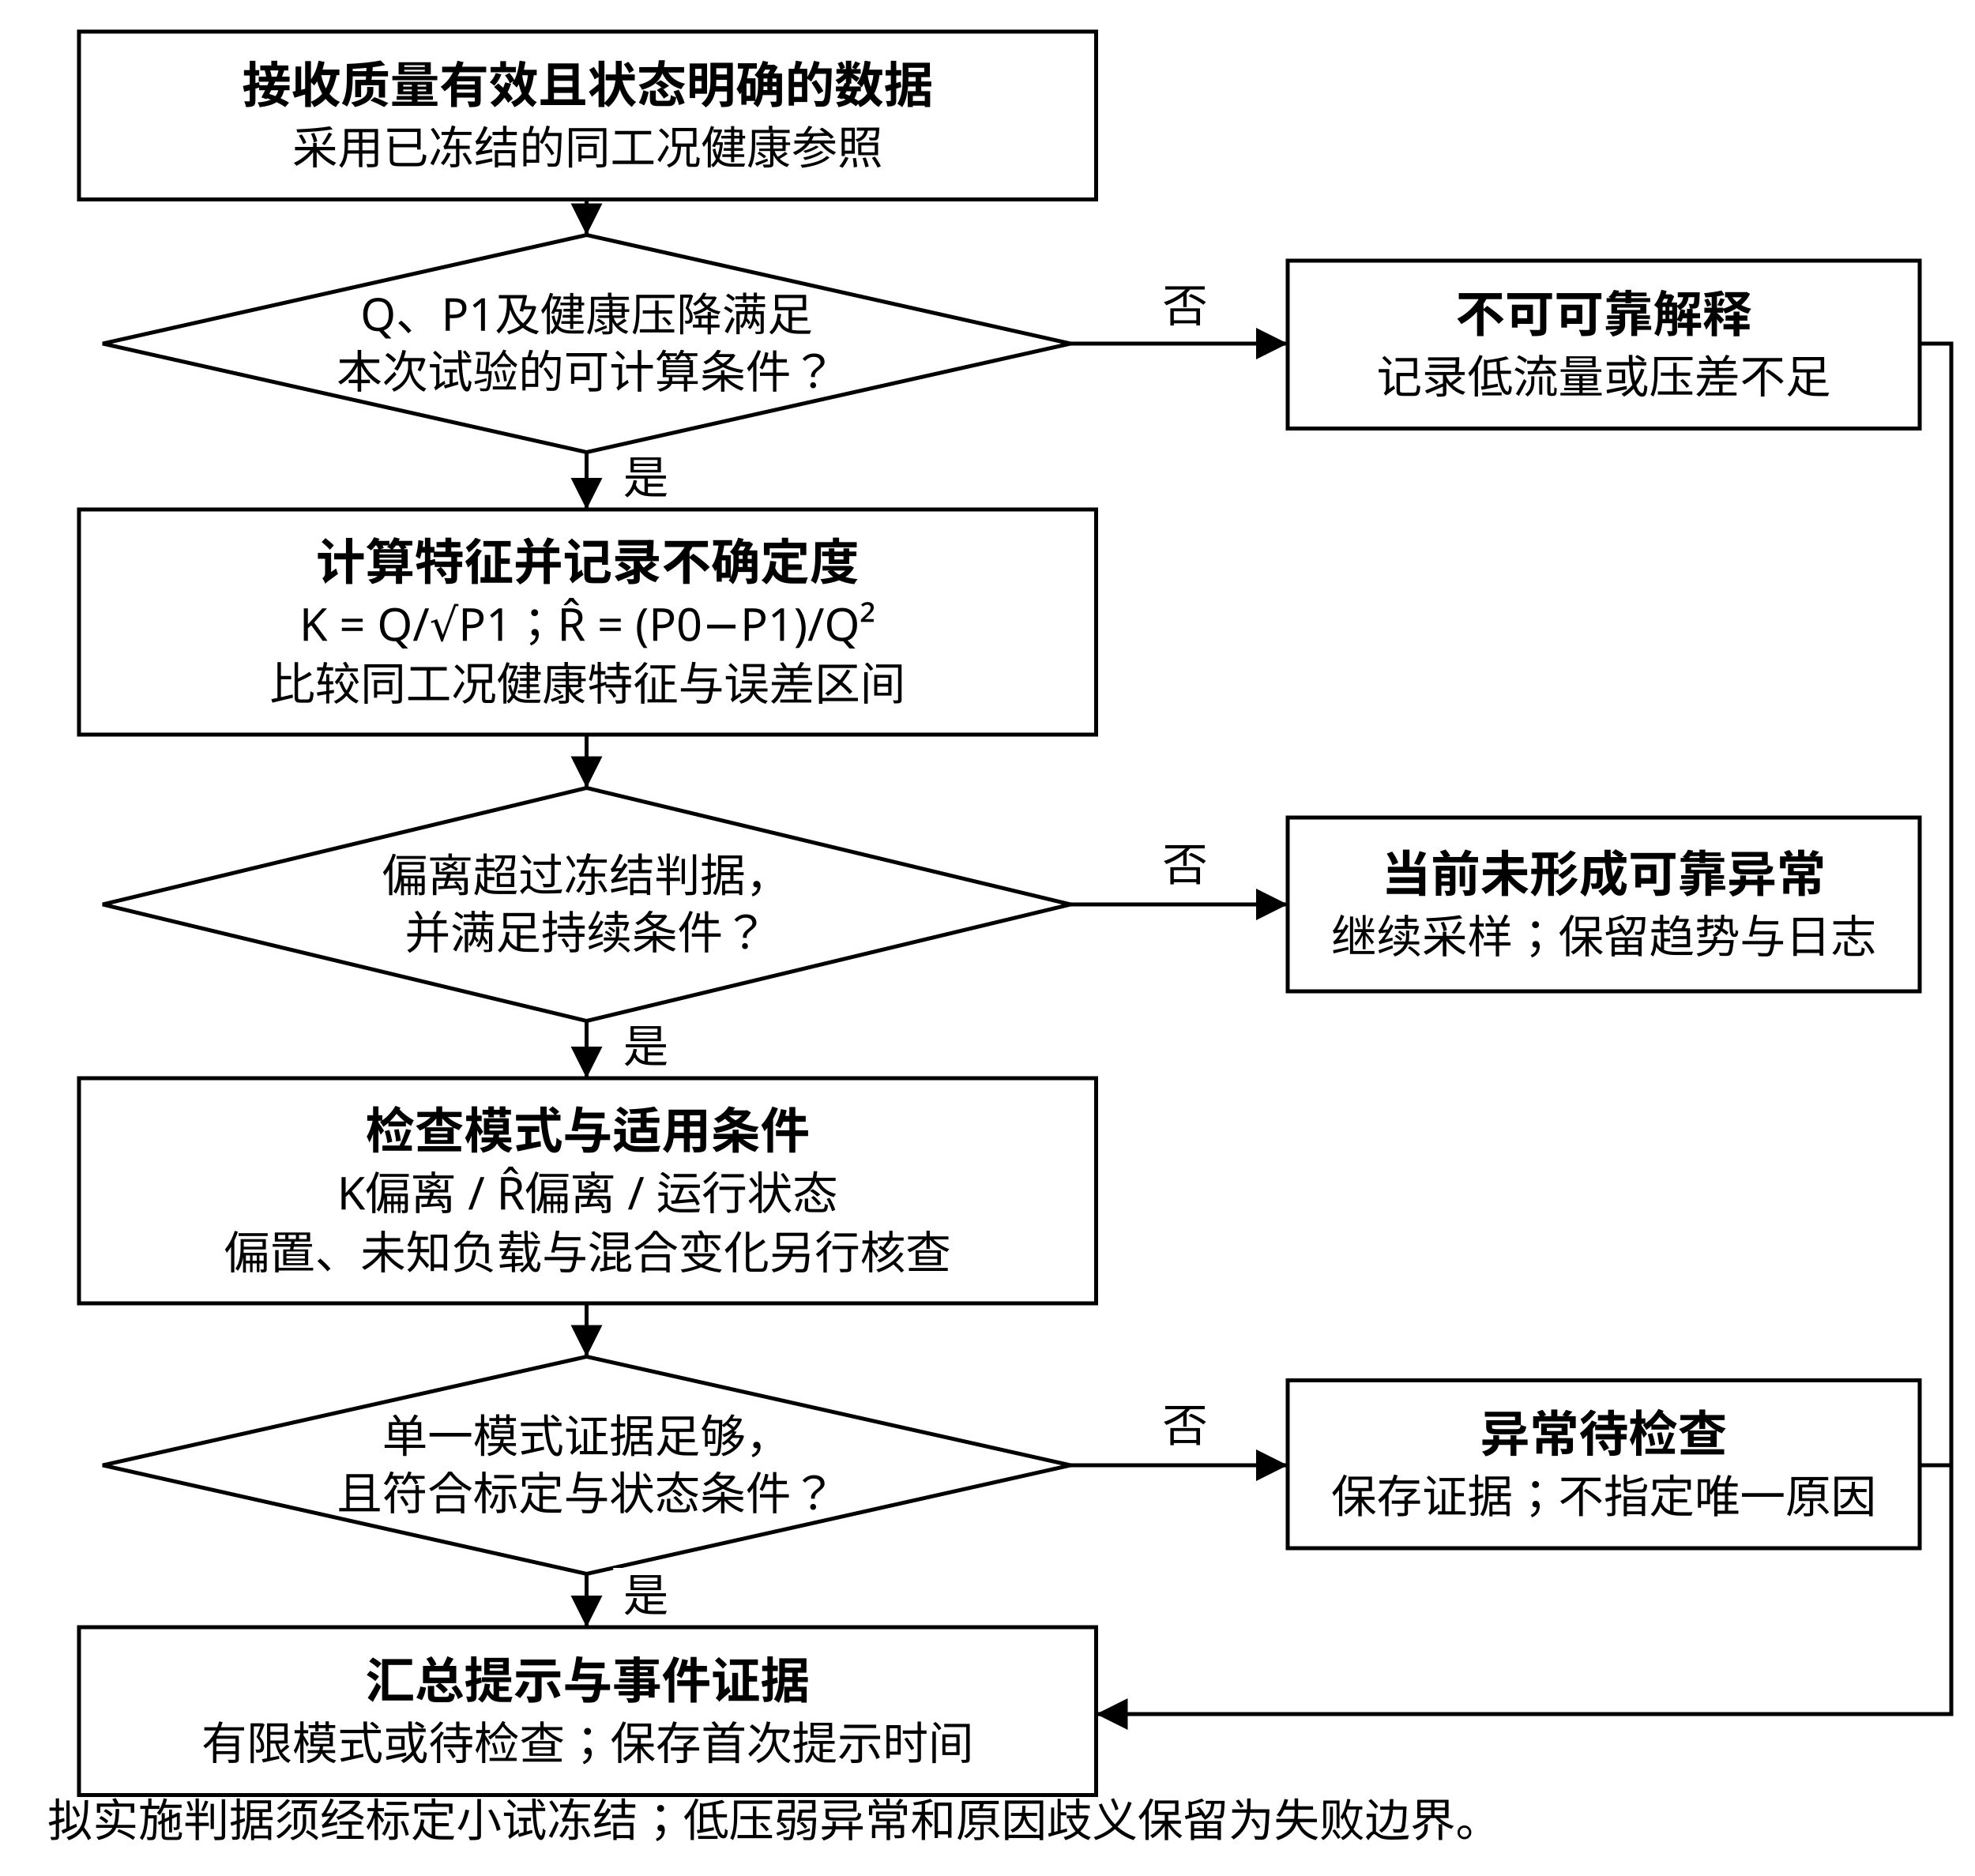
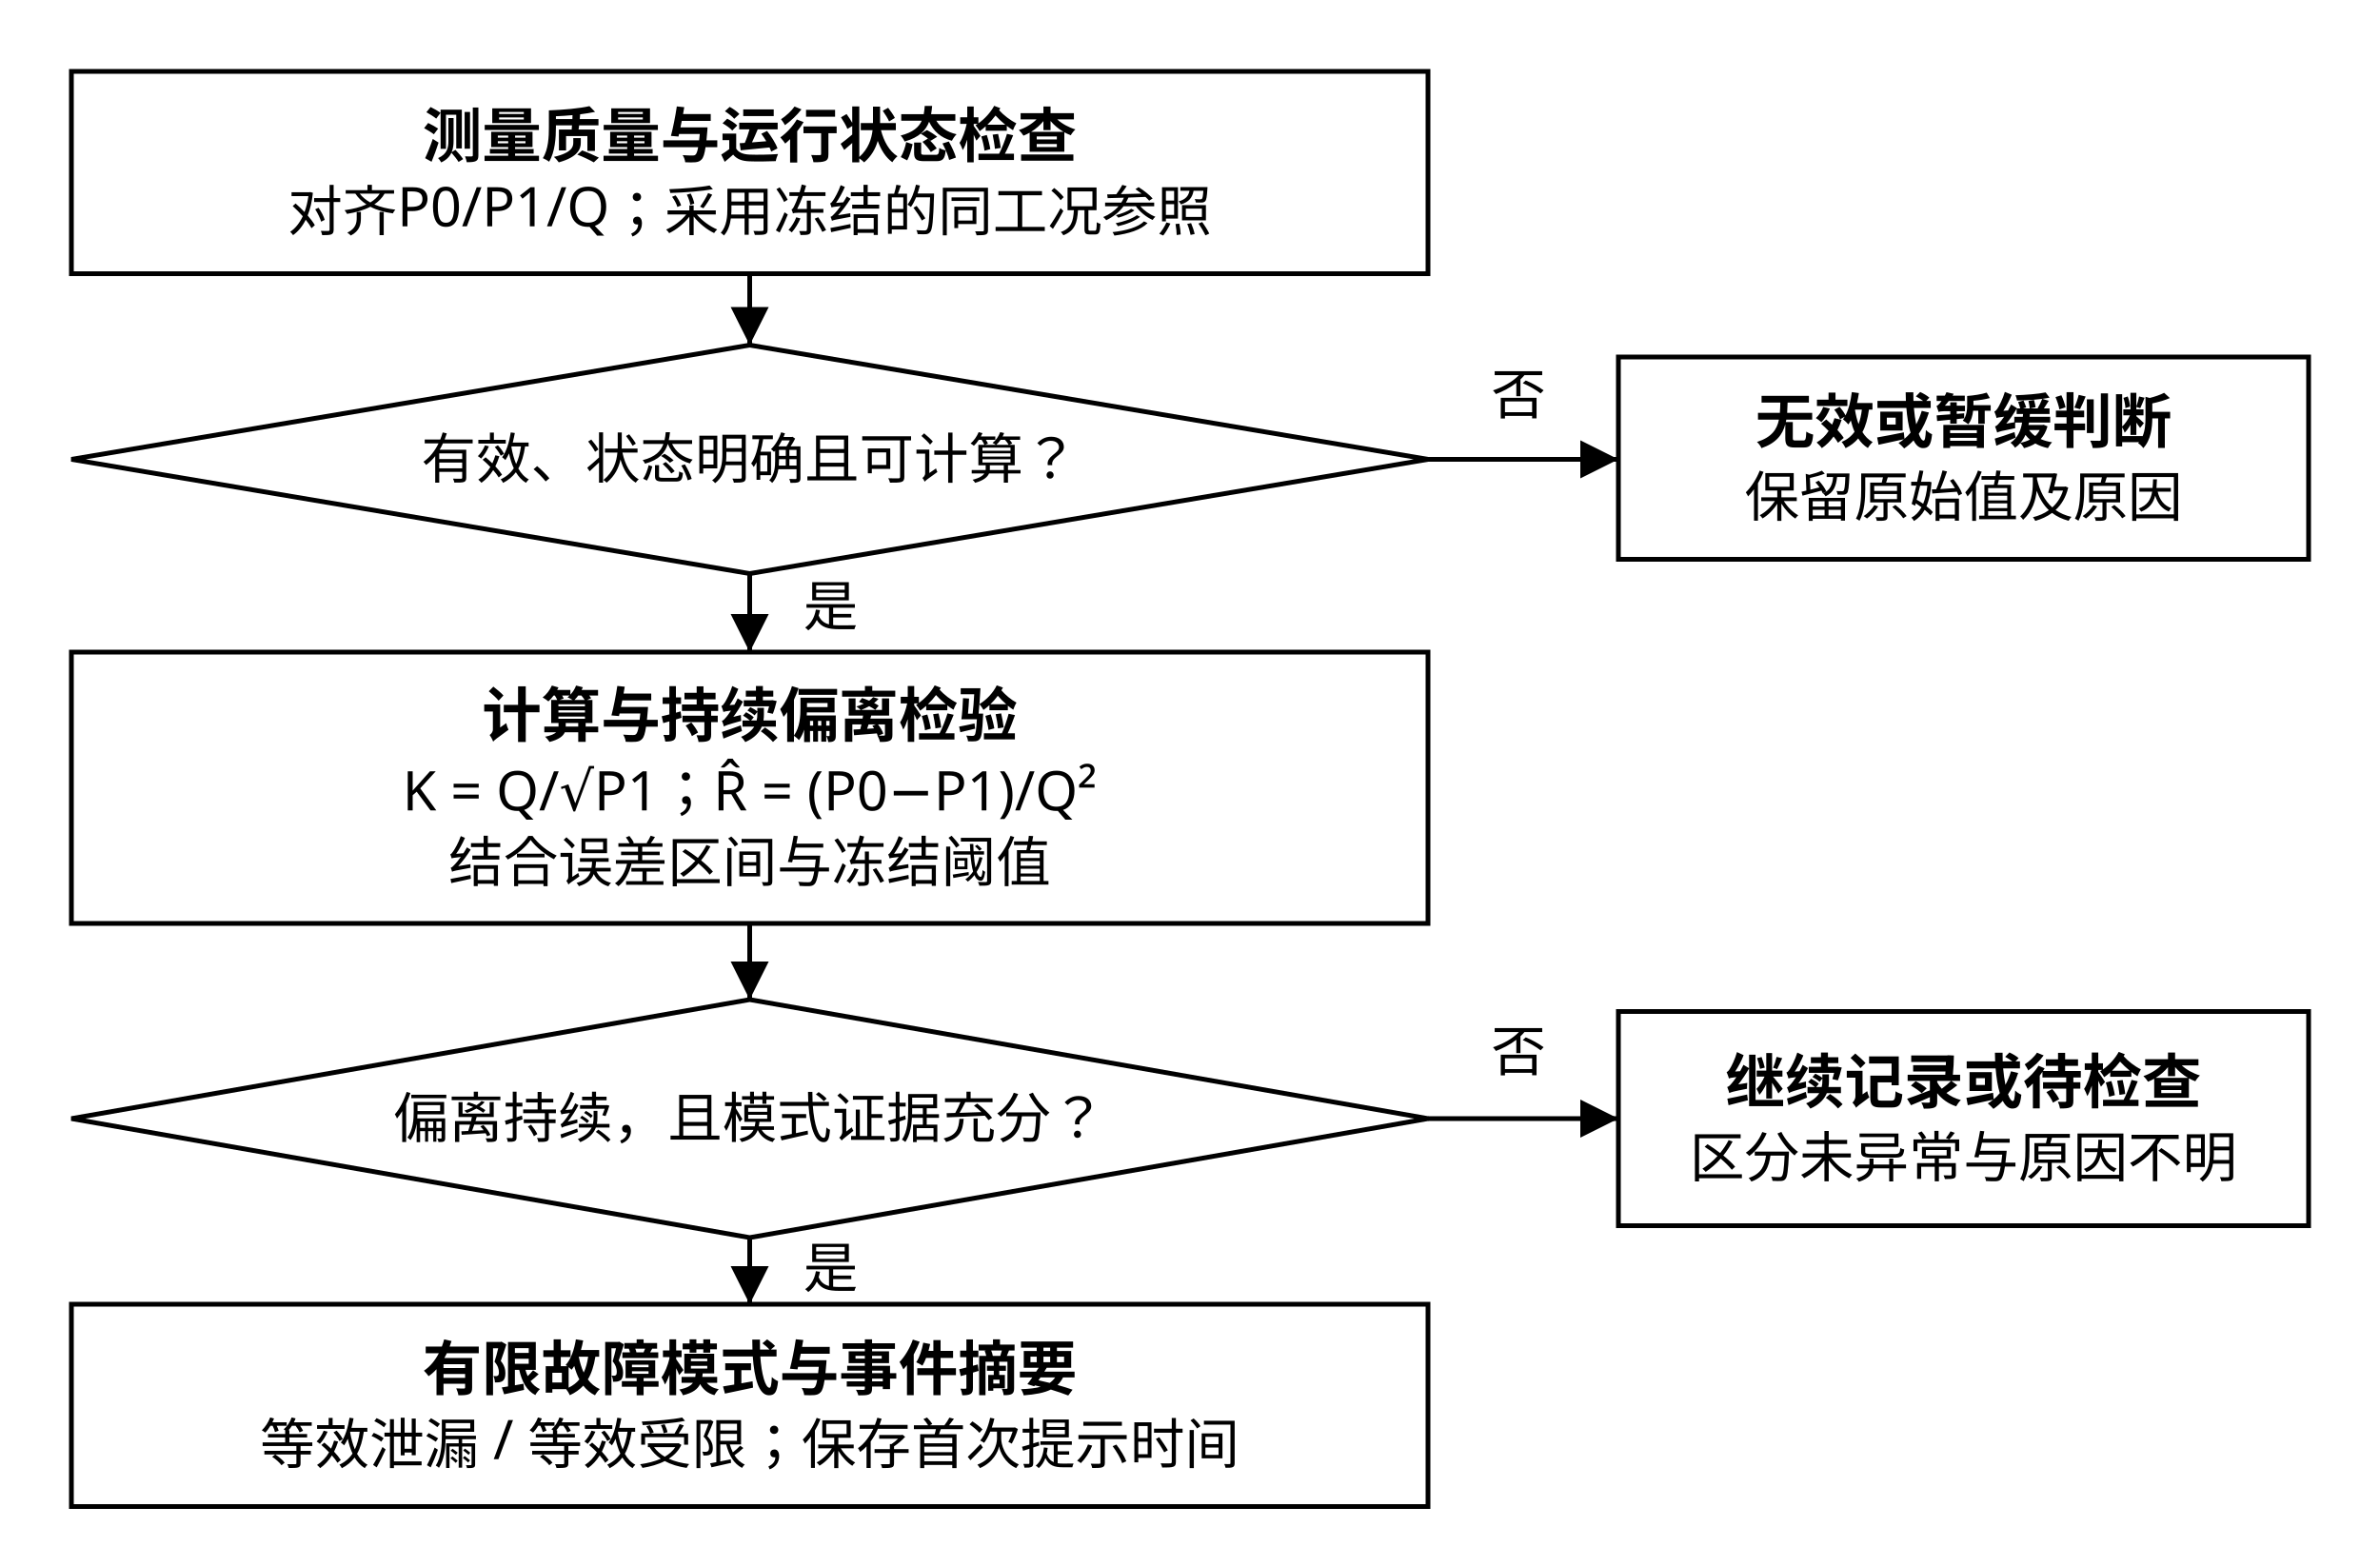
- <svg xmlns="http://www.w3.org/2000/svg" width="1000" height="950" viewBox="0 0 1000 950">
+ <svg xmlns="http://www.w3.org/2000/svg" width="1000" height="650" viewBox="0 0 1000 650">
  <defs>
    <marker id="arrow" markerWidth="9" markerHeight="9" refX="8" refY="4" orient="auto">
      <path d="M 0 0 L 8 4 L 0 8 Z" fill="black" />
    </marker>
  </defs>
-   <rect width="1000" height="950" fill="white" />
+   <rect width="1000" height="650" fill="white" />
  <g font-family="Microsoft YaHei, SimSun, sans-serif" fill="black">
-     <g data-kind="box" data-x="40" data-y="16" data-w="515" data-h="85">
-       <rect x="40" y="16" width="515" height="85" fill="white" stroke="black" stroke-width="2" />
-       <text x="297.5" y="52.0" font-size="25" font-weight="700" text-anchor="middle">接收质量有效且状态明确的数据</text>
-       <text x="297.5" y="83.0" font-size="23" font-weight="400" text-anchor="middle">采用已冻结的同工况健康参照</text>
+     <g data-kind="box" data-x="30" data-y="30" data-w="570" data-h="85">
+       <rect x="30" y="30" width="570" height="85" fill="white" stroke="black" stroke-width="2" />
+       <text x="315.0" y="66.0" font-size="25" font-weight="700" text-anchor="middle">测量质量与运行状态检查</text>
+       <text x="315.0" y="97.0" font-size="23" font-weight="400" text-anchor="middle">对齐P0/P1/Q；采用冻结的同工况参照</text>
    </g>
-     <path d="M 297 101 L 297 119" fill="none" stroke="black" stroke-width="2" marker-end="url(#arrow)" />
-     <path d="M 297 119.0 L 542.0 174 L 297 229.0 L 52.0 174 Z" fill="white" stroke="black" stroke-width="2" />
-     <text x="297" y="167.5" font-size="23" font-weight="400" text-anchor="middle">Q、P1及健康压降满足</text>
-     <text x="297" y="196.5" font-size="23" font-weight="400" text-anchor="middle">本次试验的可计算条件？</text>
-     <path d="M 542 174 L 652 174" fill="none" stroke="black" stroke-width="2" marker-end="url(#arrow)" />
-     <rect x="583.5" y="141" width="33" height="28" fill="white" />
-     <text x="600" y="163" font-size="23" font-weight="400" text-anchor="middle">否</text>
-     <g data-kind="box" data-x="652" data-y="132" data-w="320" data-h="85">
-       <rect x="652" y="132" width="320" height="85" fill="white" stroke="black" stroke-width="2" />
-       <text x="812.0" y="168.0" font-size="25" font-weight="700" text-anchor="middle">不可可靠解释</text>
-       <text x="812.0" y="199.0" font-size="23" font-weight="400" text-anchor="middle">记录低流量或压差不足</text>
+     <path d="M 315 115 L 315 145" fill="none" stroke="black" stroke-width="2" marker-end="url(#arrow)" />
+     <path d="M 315 145.0 L 600.0 193 L 315 241.0 L 30.0 193 Z" fill="white" stroke="black" stroke-width="2" />
+     <text x="315" y="201.0" font-size="23" font-weight="400" text-anchor="middle">有效、状态明确且可计算？</text>
+     <path d="M 600 193 L 680 193" fill="none" stroke="black" stroke-width="2" marker-end="url(#arrow)" />
+     <text x="638" y="174" font-size="23" font-weight="400" text-anchor="middle">否</text>
+     <g data-kind="box" data-x="680" data-y="150" data-w="290" data-h="85">
+       <rect x="680" y="150" width="290" height="85" fill="white" stroke="black" stroke-width="2" />
+       <text x="825.0" y="186.0" font-size="25" font-weight="700" text-anchor="middle">无效或暂缓判断</text>
+       <text x="825.0" y="217.0" font-size="23" font-weight="400" text-anchor="middle">保留原始值及原因</text>
    </g>
-     <path d="M 297 229 L 297 258" fill="none" stroke="black" stroke-width="2" marker-end="url(#arrow)" />
-     <rect x="310.5" y="228" width="33" height="28" fill="white" />
-     <text x="327" y="250" font-size="23" font-weight="400" text-anchor="middle">是</text>
-     <g data-kind="box" data-x="40" data-y="258" data-w="515" data-h="114">
-       <rect x="40" y="258" width="515" height="114" fill="white" stroke="black" stroke-width="2" />
-       <text x="297.5" y="293.5" font-size="25" font-weight="700" text-anchor="middle">计算特征并记录不确定度</text>
-       <text x="297.5" y="324.5" font-size="23" font-weight="400" text-anchor="middle">K = Q/√P1；R̂ = (P0−P1)/Q²</text>
-       <text x="297.5" y="354.5" font-size="23" font-weight="400" text-anchor="middle">比较同工况健康特征与误差区间</text>
+     <path d="M 315 241 L 315 274" fill="none" stroke="black" stroke-width="2" marker-end="url(#arrow)" />
+     <text x="349" y="263" font-size="23" font-weight="400" text-anchor="middle">是</text>
+     <g data-kind="box" data-x="30" data-y="274" data-w="570" data-h="114">
+       <rect x="30" y="274" width="570" height="114" fill="white" stroke="black" stroke-width="2" />
+       <text x="315.0" y="309.5" font-size="25" font-weight="700" text-anchor="middle">计算与持续偏离检验</text>
+       <text x="315.0" y="340.5" font-size="23" font-weight="400" text-anchor="middle">K = Q/√P1；R̂ = (P0−P1)/Q²</text>
+       <text x="315.0" y="370.5" font-size="23" font-weight="400" text-anchor="middle">结合误差区间与冻结阈值</text>
    </g>
-     <path d="M 297 372 L 297 399" fill="none" stroke="black" stroke-width="2" marker-end="url(#arrow)" />
-     <path d="M 297 399.0 L 542.0 458 L 297 517.0 L 52.0 458 Z" fill="white" stroke="black" stroke-width="2" />
-     <text x="297" y="451.5" font-size="23" font-weight="400" text-anchor="middle">偏离超过冻结判据，</text>
-     <text x="297" y="480.5" font-size="23" font-weight="400" text-anchor="middle">并满足持续条件？</text>
-     <path d="M 542 458 L 652 458" fill="none" stroke="black" stroke-width="2" marker-end="url(#arrow)" />
-     <rect x="583.5" y="424" width="33" height="28" fill="white" />
-     <text x="600" y="446" font-size="23" font-weight="400" text-anchor="middle">否</text>
-     <g data-kind="box" data-x="652" data-y="414" data-w="320" data-h="88">
-       <rect x="652" y="414" width="320" height="88" fill="white" stroke="black" stroke-width="2" />
-       <text x="812.0" y="451.5" font-size="25" font-weight="700" text-anchor="middle">当前未形成可靠异常</text>
-       <text x="812.0" y="482.5" font-size="23" font-weight="400" text-anchor="middle">继续采样；保留趋势与日志</text>
+     <path d="M 315 388 L 315 420" fill="none" stroke="black" stroke-width="2" marker-end="url(#arrow)" />
+     <path d="M 315 420.0 L 600.0 470 L 315 520.0 L 30.0 470 Z" fill="white" stroke="black" stroke-width="2" />
+     <text x="315" y="478.0" font-size="23" font-weight="400" text-anchor="middle">偏离持续，且模式证据充分？</text>
+     <path d="M 600 470 L 680 470" fill="none" stroke="black" stroke-width="2" marker-end="url(#arrow)" />
+     <text x="638" y="450" font-size="23" font-weight="400" text-anchor="middle">否</text>
+     <g data-kind="box" data-x="680" data-y="425" data-w="290" data-h="90">
+       <rect x="680" y="425" width="290" height="90" fill="white" stroke="black" stroke-width="2" />
+       <text x="825.0" y="463.5" font-size="25" font-weight="700" text-anchor="middle">继续记录或待检查</text>
+       <text x="825.0" y="494.5" font-size="23" font-weight="400" text-anchor="middle">区分未异常与原因不明</text>
    </g>
-     <path d="M 297 517 L 297 546" fill="none" stroke="black" stroke-width="2" marker-end="url(#arrow)" />
-     <rect x="310.5" y="516" width="33" height="28" fill="white" />
-     <text x="327" y="538" font-size="23" font-weight="400" text-anchor="middle">是</text>
-     <g data-kind="box" data-x="40" data-y="546" data-w="515" data-h="114">
-       <rect x="40" y="546" width="515" height="114" fill="white" stroke="black" stroke-width="2" />
-       <text x="297.5" y="581.5" font-size="25" font-weight="700" text-anchor="middle">检查模式与适用条件</text>
-       <text x="297.5" y="612.5" font-size="23" font-weight="400" text-anchor="middle">K偏离 / R̂偏离 / 运行状态</text>
-       <text x="297.5" y="642.5" font-size="23" font-weight="400" text-anchor="middle">偏置、未知负载与混合变化另行核查</text>
+     <path d="M 315 520 L 315 548" fill="none" stroke="black" stroke-width="2" marker-end="url(#arrow)" />
+     <text x="349" y="541" font-size="23" font-weight="400" text-anchor="middle">是</text>
+     <g data-kind="box" data-x="30" data-y="548" data-w="570" data-h="85">
+       <rect x="30" y="548" width="570" height="85" fill="white" stroke="black" stroke-width="2" />
+       <text x="315.0" y="584.0" font-size="25" font-weight="700" text-anchor="middle">有限故障模式与事件摘要</text>
+       <text x="315.0" y="615.0" font-size="23" font-weight="400" text-anchor="middle">等效泄漏 / 等效受限；保存首次提示时间</text>
    </g>
-     <path d="M 297 660 L 297 687" fill="none" stroke="black" stroke-width="2" marker-end="url(#arrow)" />
-     <path d="M 297 687.0 L 542.0 742 L 297 797.0 L 52.0 742 Z" fill="white" stroke="black" stroke-width="2" />
-     <text x="297" y="735.5" font-size="23" font-weight="400" text-anchor="middle">单一模式证据足够，</text>
-     <text x="297" y="764.5" font-size="23" font-weight="400" text-anchor="middle">且符合标定与状态条件？</text>
-     <path d="M 542 742 L 652 742" fill="none" stroke="black" stroke-width="2" marker-end="url(#arrow)" />
-     <rect x="583.5" y="708" width="33" height="28" fill="white" />
-     <text x="600" y="730" font-size="23" font-weight="400" text-anchor="middle">否</text>
-     <g data-kind="box" data-x="652" data-y="699" data-w="320" data-h="85">
-       <rect x="652" y="699" width="320" height="85" fill="white" stroke="black" stroke-width="2" />
-       <text x="812.0" y="735.0" font-size="25" font-weight="700" text-anchor="middle">异常待检查</text>
-       <text x="812.0" y="766.0" font-size="23" font-weight="400" text-anchor="middle">保存证据；不指定唯一原因</text>
-     </g>
-     <path d="M 297 797 L 297 824" fill="none" stroke="black" stroke-width="2" marker-end="url(#arrow)" />
-     <rect x="310.5" y="794" width="33" height="28" fill="white" />
-     <text x="327" y="816" font-size="23" font-weight="400" text-anchor="middle">是</text>
-     <g data-kind="box" data-x="40" data-y="824" data-w="515" data-h="85">
-       <rect x="40" y="824" width="515" height="85" fill="white" stroke="black" stroke-width="2" />
-       <text x="297.5" y="860.0" font-size="25" font-weight="700" text-anchor="middle">汇总提示与事件证据</text>
-       <text x="297.5" y="891.0" font-size="23" font-weight="400" text-anchor="middle">有限模式或待检查；保存首次提示时间</text>
-     </g>
-     <path d="M 972 174 L 988 174 L 988 868 L 555 868" fill="none" stroke="black" stroke-width="2" marker-end="url(#arrow)" />
-     <path d="M 972 742 L 988 742" fill="none" stroke="black" stroke-width="2" />
-     <text x="24" y="930" font-size="23" font-weight="400" text-anchor="start">拟实施判据须经标定小试冻结；低压弱异常和原因歧义保留为失败边界。</text>
  </g>
</svg>
